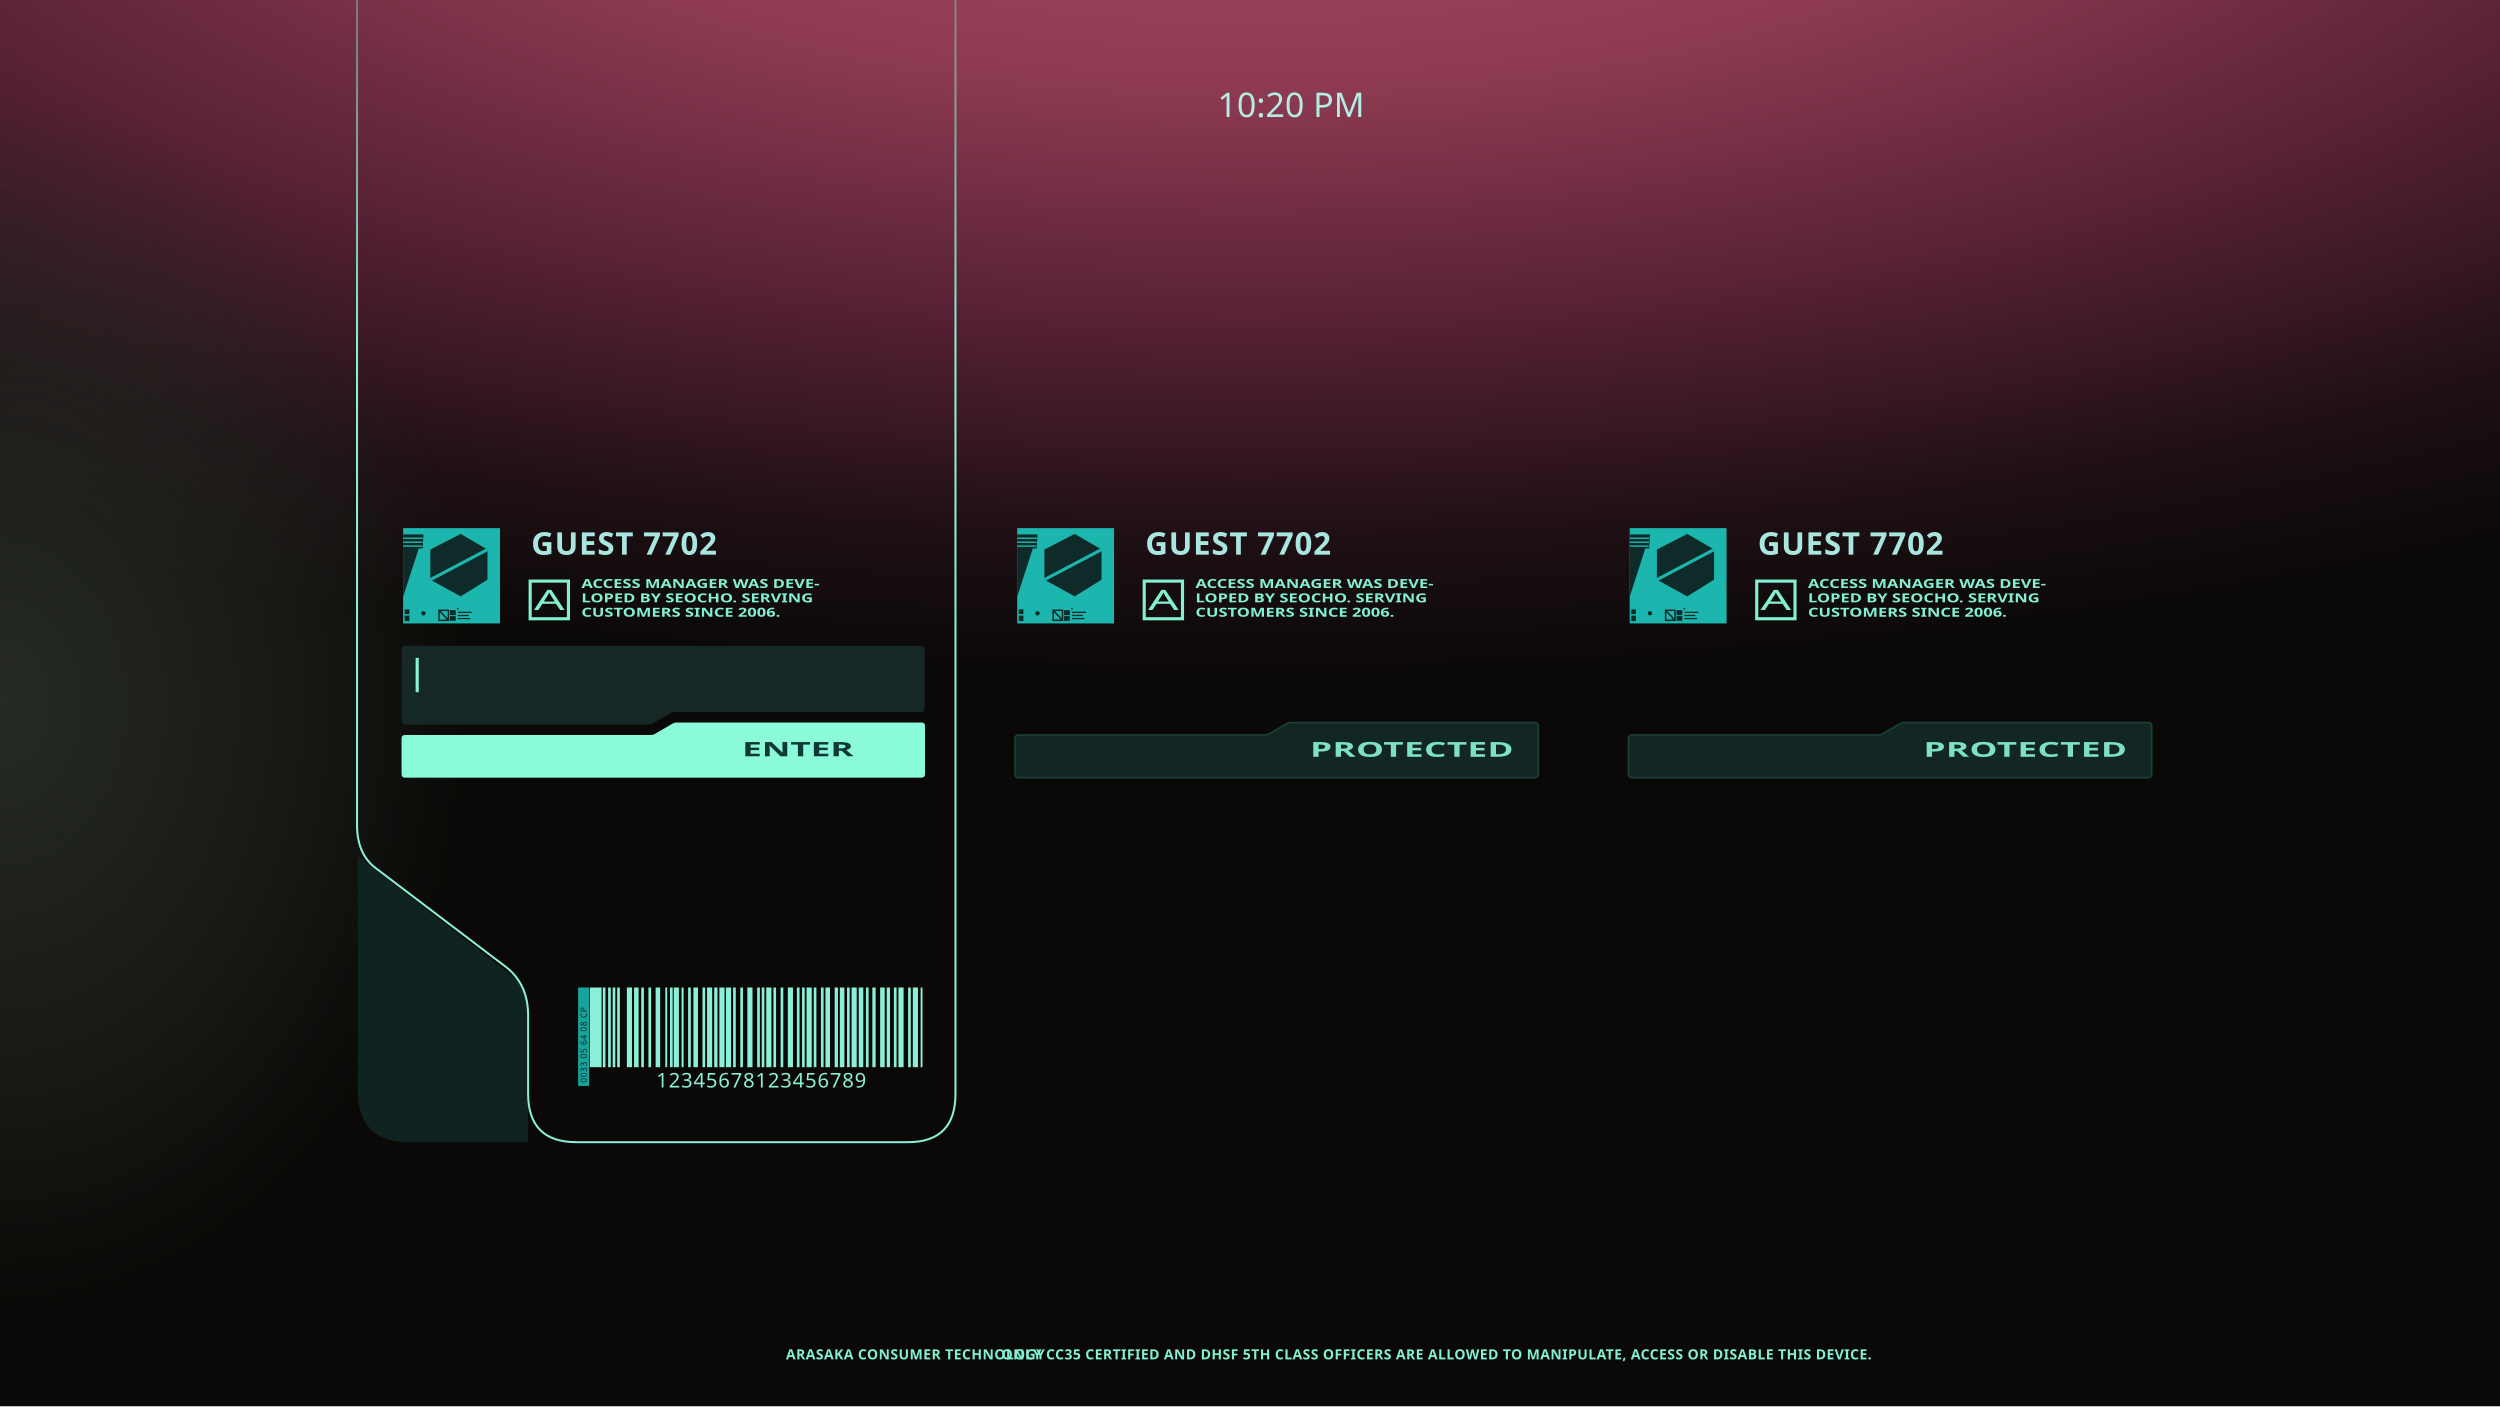
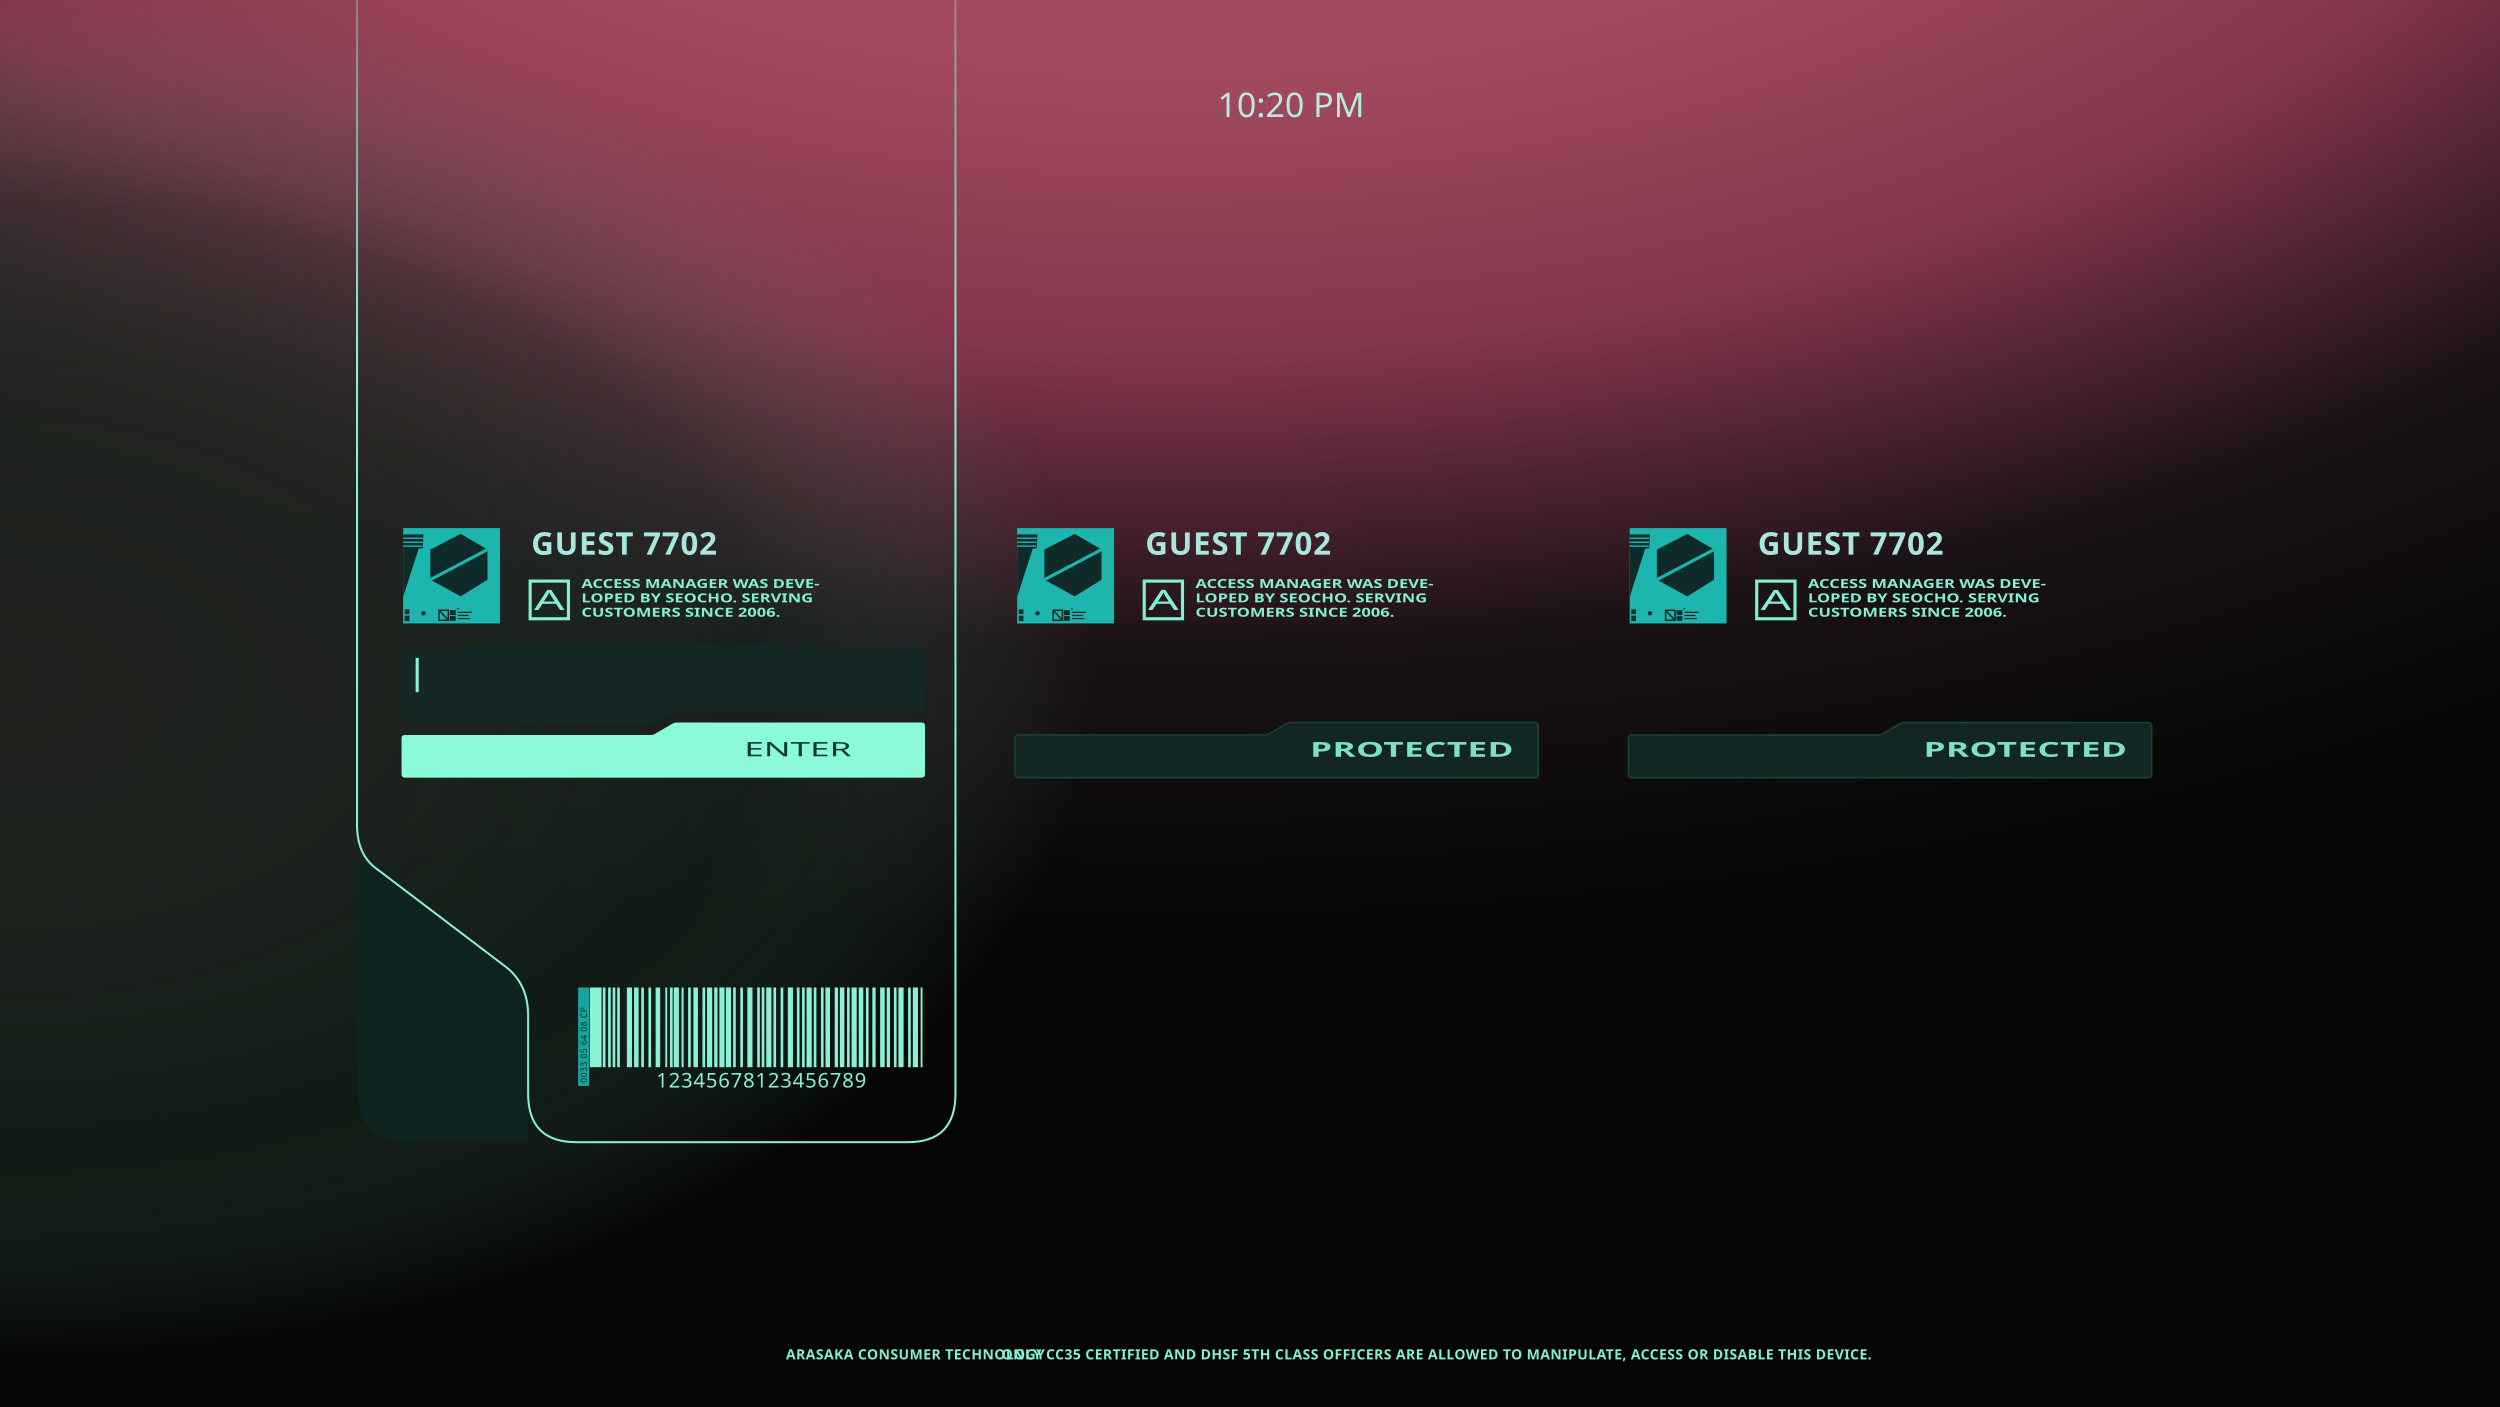
<svg xmlns="http://www.w3.org/2000/svg" width="1600" height="900" viewBox="0 0 1600 900">
  <defs>
-     <radialGradient id="bloom" cx="0.5" cy="-0.25" r="0.95">
-       <stop offset="0" stop-color="#a84f62" />
-       <stop offset="0.35" stop-color="#8e3b52" />
-       <stop offset="0.6" stop-color="#5a2236" />
-       <stop offset="0.85" stop-color="#1e0f14" />
-       <stop offset="1" stop-color="#0a0907" />
+     <radialGradient id="bloom" cx="0.469" cy="-0.356" r="1">
+       <stop offset="0" stop-color="#a4455e" />
+       <stop offset="0.2" stop-color="#a4455e" />
+       <stop offset="0.4" stop-color="#a34b5d" />
+       <stop offset="0.6" stop-color="#85354c" />
+       <stop offset="0.8" stop-color="#1a1215" />
+       <stop offset="1" stop-color="#050604" />
    </radialGradient>
    <radialGradient id="leftwash" cx="0" cy="0.5" r="0.5">
-       <stop offset="0" stop-color="#262a24" stop-opacity="1" />
-       <stop offset="0.6" stop-color="#262a24" stop-opacity="0.5" />
-       <stop offset="1" stop-color="#262a24" stop-opacity="0" />
+       <stop offset="0" stop-color="#21231f" />
+       <stop offset="0.4" stop-color="#202621" stop-opacity="0.85" />
+       <stop offset="0.7" stop-color="#1f342a" stop-opacity="0.45" />
+       <stop offset="1" stop-color="#5c8974" stop-opacity="0" />
    </radialGradient>
    <linearGradient id="fade" x1="0" x2="0" y1="0" y2="1">
      <stop offset="0" stop-color="#8af0d8" stop-opacity="0.35" />
      <stop offset="0.3" stop-color="#8af0d8" stop-opacity="1" />
      <stop offset="1" stop-color="#8af0d8" stop-opacity="1" />
    </linearGradient>
    <g id="guest">
      <rect width="62" height="61" fill="#1cb6ae" />
      <path d="M 36.8,3.7 L 54,13.7 V 33 L 36.8,43.7 L 17.4,33 V 13.7 Z" fill="#0e2b2a" />
      <path d="M 17.4,33 L 54,13.7" fill="none" stroke="#1cb6ae" stroke-width="2" />
      <path d="M 0,4 H 13 L 12.5,13 H 10 L 0,44 Z" fill="#0e2b2a" />
      <path d="M 0,6.5 H 12.6 M 0,9 H 12.4 M 0,11.5 H 12.2" fill="none" stroke="#1cb6ae" stroke-width="0.9" />
      <g fill="#0e2b2a">
        <rect x="1" y="52" width="3" height="3" />
        <rect x="1" y="56" width="3" height="3.5" />
        <circle cx="13" cy="54.5" r="1.4" />
        <rect x="30" y="52.5" width="3.7" height="3.2" />
        <rect x="30" y="56.3" width="3.7" height="3" />
        <rect x="34.5" y="51" width="1" height="1" />
        <rect x="35" y="53.5" width="9" height="0.8" />
        <rect x="35" y="55.5" width="7" height="0.8" />
        <rect x="35" y="57.5" width="8" height="0.8" />
      </g>
      <path d="M 23,52.6 H 29 V 59 H 23 Z M 23,52.6 L 29,59" fill="none" stroke="#0e2b2a" stroke-width="1" />
      <text x="82" y="17" font-family="Rajdhani" font-size="20" font-weight="600" letter-spacing="0.5" fill="#a9e6df">GUEST 7702</text>
      <rect x="81.3" y="33.9" width="24.5" height="24.1" fill="none" stroke="#82f0d3" stroke-width="2" />
      <text transform="translate(93.55 52.4) scale(1.7 1)" font-family="Rajdhani" font-size="18" font-weight="500" text-anchor="middle" fill="#82f0d3">A</text>
      <g transform="translate(114.1 0) scale(1.32 1)" font-family="Rajdhani" font-size="8" font-weight="700" fill="#82f0d3">
        <text x="0" y="38.3">ACCESS MANAGER WAS DEVE-</text>
        <text x="0" y="47.5">LOPED BY SEOCHO. SERVING</text>
        <text x="0" y="56.7">CUSTOMERS SINCE 2006.</text>
      </g>
    </g>
  </defs>
-   <rect width="1600" height="900" fill="#0a0907" />
-   <rect width="1600" height="620" fill="url(#bloom)" />
-   <rect x="0" y="60" width="600" height="780" fill="url(#leftwash)" />
-   <text x="779.17" y="74.9" font-family="Rajdhani" font-size="21.75" fill="#b4ece3">10:20 PM</text>
+   <rect width="1600" height="900" fill="#050604" />
+   <rect width="1600" height="929" fill="url(#bloom)" />
+   <rect x="0" y="1" width="1400" height="866" fill="url(#leftwash)" />
+   <text x="779.17" y="74.9" font-family="Rajdhani" font-size="21.75" font-weight="500" fill="#b4ece3">10:20 PM</text>
  <path d="M 229,548 L 330,626 Q 338,632 338,646 V 731 H 262 Q 229,731 229,698 Z" fill="#0f2320" />
  <path d="M 228.5,0 V 528 Q 228.5,547 241,556 L 324,619 Q 338,630 338,650 V 700 Q 338,731 369,731 H 581 Q 611.5,731 611.5,700 V 0" fill="none" stroke="url(#fade)" stroke-width="1.3" />
  <use href="#guest" x="258" y="338" />
  <use href="#guest" x="651" y="338" />
  <use href="#guest" x="1043" y="338" />
  <path d="M259.5,413.3 H589.5 Q591.8,413.3 591.8,415.6 V453.4 Q591.8,455.7 589.5,455.7 H432 Q430,455.7 428.4,456.8 L418.4,462.6 Q416.8,463.7 415,463.7 H259.5 Q257.2,463.7 257.2,461.4 V415.6 Q257.2,413.3 259.5,413.3 Z" fill="#162826" />
  <rect id="caret" x="266" y="421" width="2" height="22" fill="#8af0d8">
    <animate id="caret-blink" attributeName="opacity" values="1;0" keyTimes="0;0.5" calcMode="discrete" dur="1.2s" repeatCount="indefinite" />
  </rect>
  <path d="M259.2,470.4 H416.4 Q418.2,470.4 419.8,469.3 L429.8,463.5 Q431.4,462.4 433.2,462.4 H589.8 Q592,462.4 592,464.6 V495.5 Q592,497.7 589.8,497.7 H259.2 Q257,497.7 257,495.5 V472.6 Q257,470.4 259.2,470.4 Z" fill="#8afada" />
-   <text transform="translate(510.625,0) scale(1.77,1)" x="0" y="484" font-family="Rajdhani" font-size="12.7" font-weight="600" letter-spacing="0" text-anchor="middle" fill="#0f3a33">ENTER</text>
+   <text transform="translate(510.625,0) scale(1.77,1)" x="0" y="484" font-family="Rajdhani" font-size="12.7" font-weight="500" letter-spacing="0" text-anchor="middle" fill="#0f3a33">ENTER</text>
  <g fill="#122724" stroke="#1d3f3a" stroke-width="1">
    <path d="M651.8,470.4 H809.4 Q811.2,470.4 812.8,469.3 L822.8,463.5 Q824.4,462.4 826.2,462.4 H982.3 Q984.5,462.4 984.5,464.6 V495.5 Q984.5,497.7 982.3,497.7 H651.8 Q649.6,497.7 649.6,495.5 V472.6 Q649.6,470.4 651.8,470.4 Z" />
    <path d="M1044.4,470.4 H1202 Q1203.8,470.4 1205.4,469.3 L1215.4,463.5 Q1217,462.4 1218.8,462.4 H1374.9 Q1377.1,462.4 1377.1,464.6 V495.5 Q1377.1,497.7 1374.9,497.7 H1044.4 Q1042.2,497.7 1042.2,495.5 V472.6 Q1042.2,470.4 1044.4,470.4 Z" />
  </g>
  <g font-family="Rajdhani" font-size="13.2" font-weight="600" letter-spacing="0.15" text-anchor="middle" fill="#7fe0c8">
    <text transform="translate(903.54,0) scale(1.7,1)" x="0" y="484.35">PROTECTED</text>
    <text transform="translate(1296.14,0) scale(1.7,1)" x="0" y="484.35">PROTECTED</text>
  </g>
  <g fill="#8af0d8">
    <rect x="370" y="632" width="7" height="63" fill="#16a49c" />
    <text transform="translate(375.5 693) rotate(-90)" font-family="Rajdhani" font-size="5.5" letter-spacing="0.3" fill="#0e2b2a">0033 05 64 08 CP</text>
    <g transform="translate(0 632)">
      <rect x="377.5" width="7.5" height="51" />
      <rect x="385.8" width="1.7" height="51" />
      <rect x="389.2" width="1.7" height="51" />
      <rect x="392.1" width="1.7" height="51" />
      <rect x="395.0" width="1.7" height="51" />
      <rect x="401.2" width="3.3" height="51" />
      <rect x="405.8" width="2.9" height="51" />
      <rect x="410.4" width="1.7" height="51" />
      <rect x="415.0" width="1.7" height="51" />
      <rect x="419.6" width="2.9" height="51" />
      <rect x="425.8" width="1.2" height="51" />
      <rect x="428.8" width="1.7" height="51" />
      <rect x="431.2" width="3.3" height="51" />
      <rect x="436.2" width="1.3" height="51" />
      <rect x="440.4" width="1.7" height="51" />
      <rect x="443.8" width="2.9" height="51" />
      <rect x="449.6" width="1.7" height="51" />
      <rect x="452.5" width="3.3" height="51" />
      <rect x="457.1" width="2.1" height="51" />
      <rect x="460.4" width="3.3" height="51" />
      <rect x="464.6" width="3.3" height="51" />
      <rect x="469.2" width="1.7" height="51" />
      <rect x="473.8" width="1.7" height="51" />
      <rect x="478.3" width="3.3" height="51" />
      <rect x="484.6" width="1.7" height="51" />
      <rect x="487.5" width="1.7" height="51" />
      <rect x="490.4" width="3.3" height="51" />
      <rect x="495.0" width="1.7" height="51" />
      <rect x="499.6" width="1.7" height="51" />
      <rect x="504.2" width="3.3" height="51" />
      <rect x="510.0" width="1.7" height="51" />
      <rect x="513.3" width="1.7" height="51" />
      <rect x="516.2" width="3.3" height="51" />
      <rect x="520.8" width="1.7" height="51" />
      <rect x="525.4" width="1.7" height="51" />
      <rect x="528.3" width="2.9" height="51" />
      <rect x="534.2" width="2.1" height="51" />
      <rect x="537.5" width="2.9" height="51" />
      <rect x="542.1" width="1.7" height="51" />
      <rect x="545.0" width="3.3" height="51" />
      <rect x="549.6" width="2.9" height="51" />
      <rect x="554.2" width="1.7" height="51" />
      <rect x="558.3" width="2.1" height="51" />
      <rect x="563.3" width="2.9" height="51" />
      <rect x="567.5" width="2.1" height="51" />
      <rect x="572.1" width="1.7" height="51" />
      <rect x="575.0" width="3.3" height="51" />
      <rect x="581.2" width="1.7" height="51" />
      <rect x="584.2" width="3.3" height="51" />
      <rect x="589.2" width="1.2" height="51" />
    </g>
    <text x="420" y="696" font-family="Rajdhani" font-size="13" letter-spacing="0.5" fill="#8af0d8">12345678123456789</text>
  </g>
  <g font-family="Rajdhani" font-size="9" font-weight="700" fill="#82f0d3">
    <text x="503" y="870" letter-spacing="0.25">ARASAKA CONSUMER TECHNOLOGY</text>
    <text x="641" y="870" letter-spacing="0.24">ONLY CC35 CERTIFIED AND DHSF 5TH CLASS OFFICERS ARE ALLOWED TO MANIPULATE, ACCESS OR DISABLE THIS DEVICE.</text>
  </g>
</svg>
